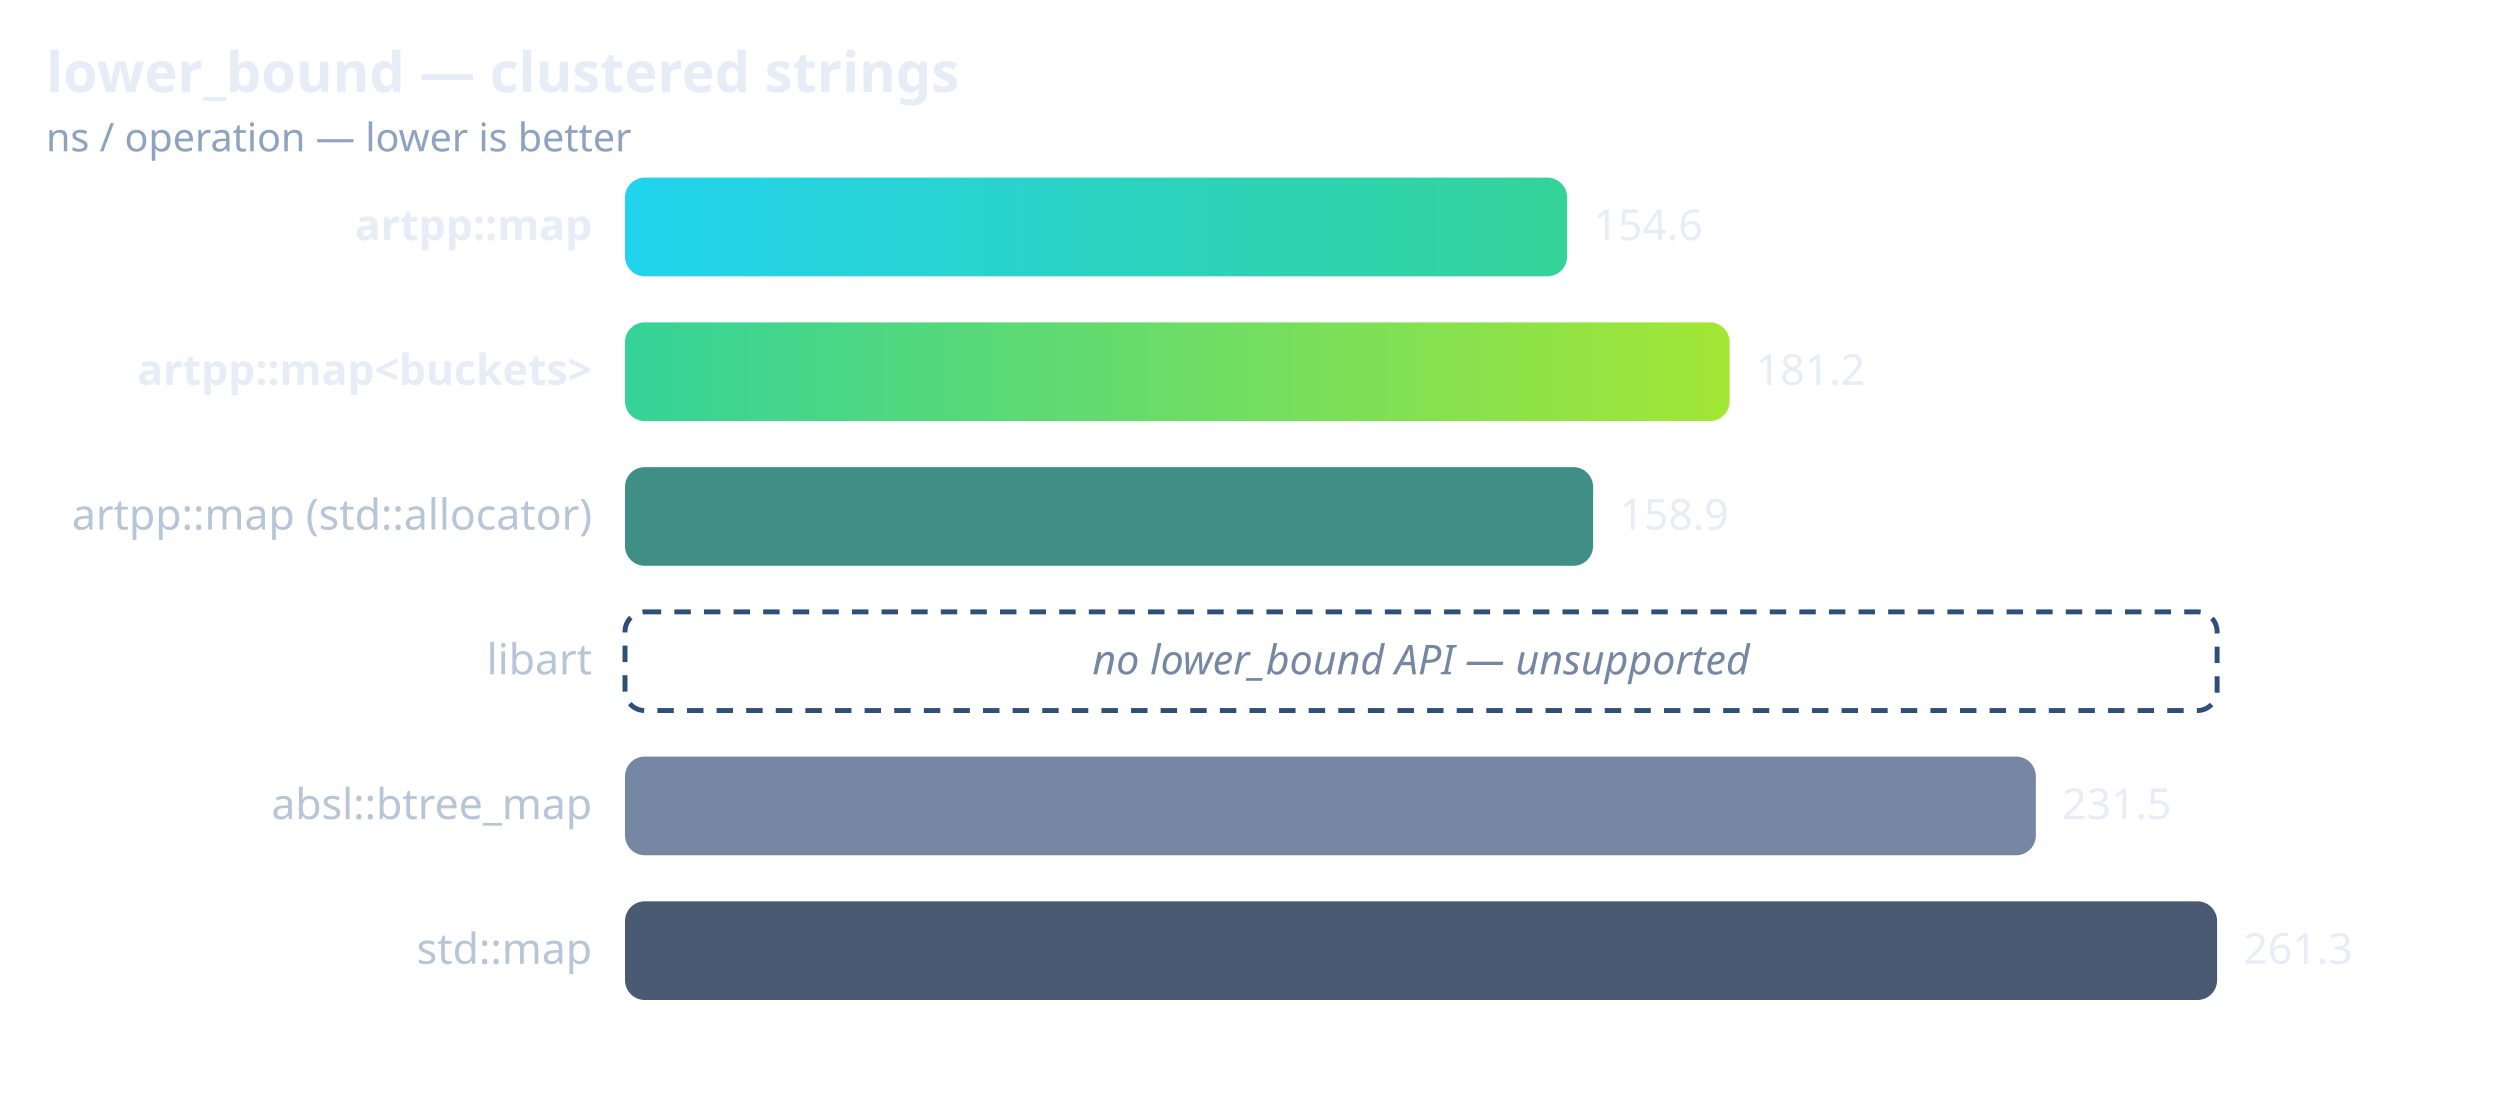
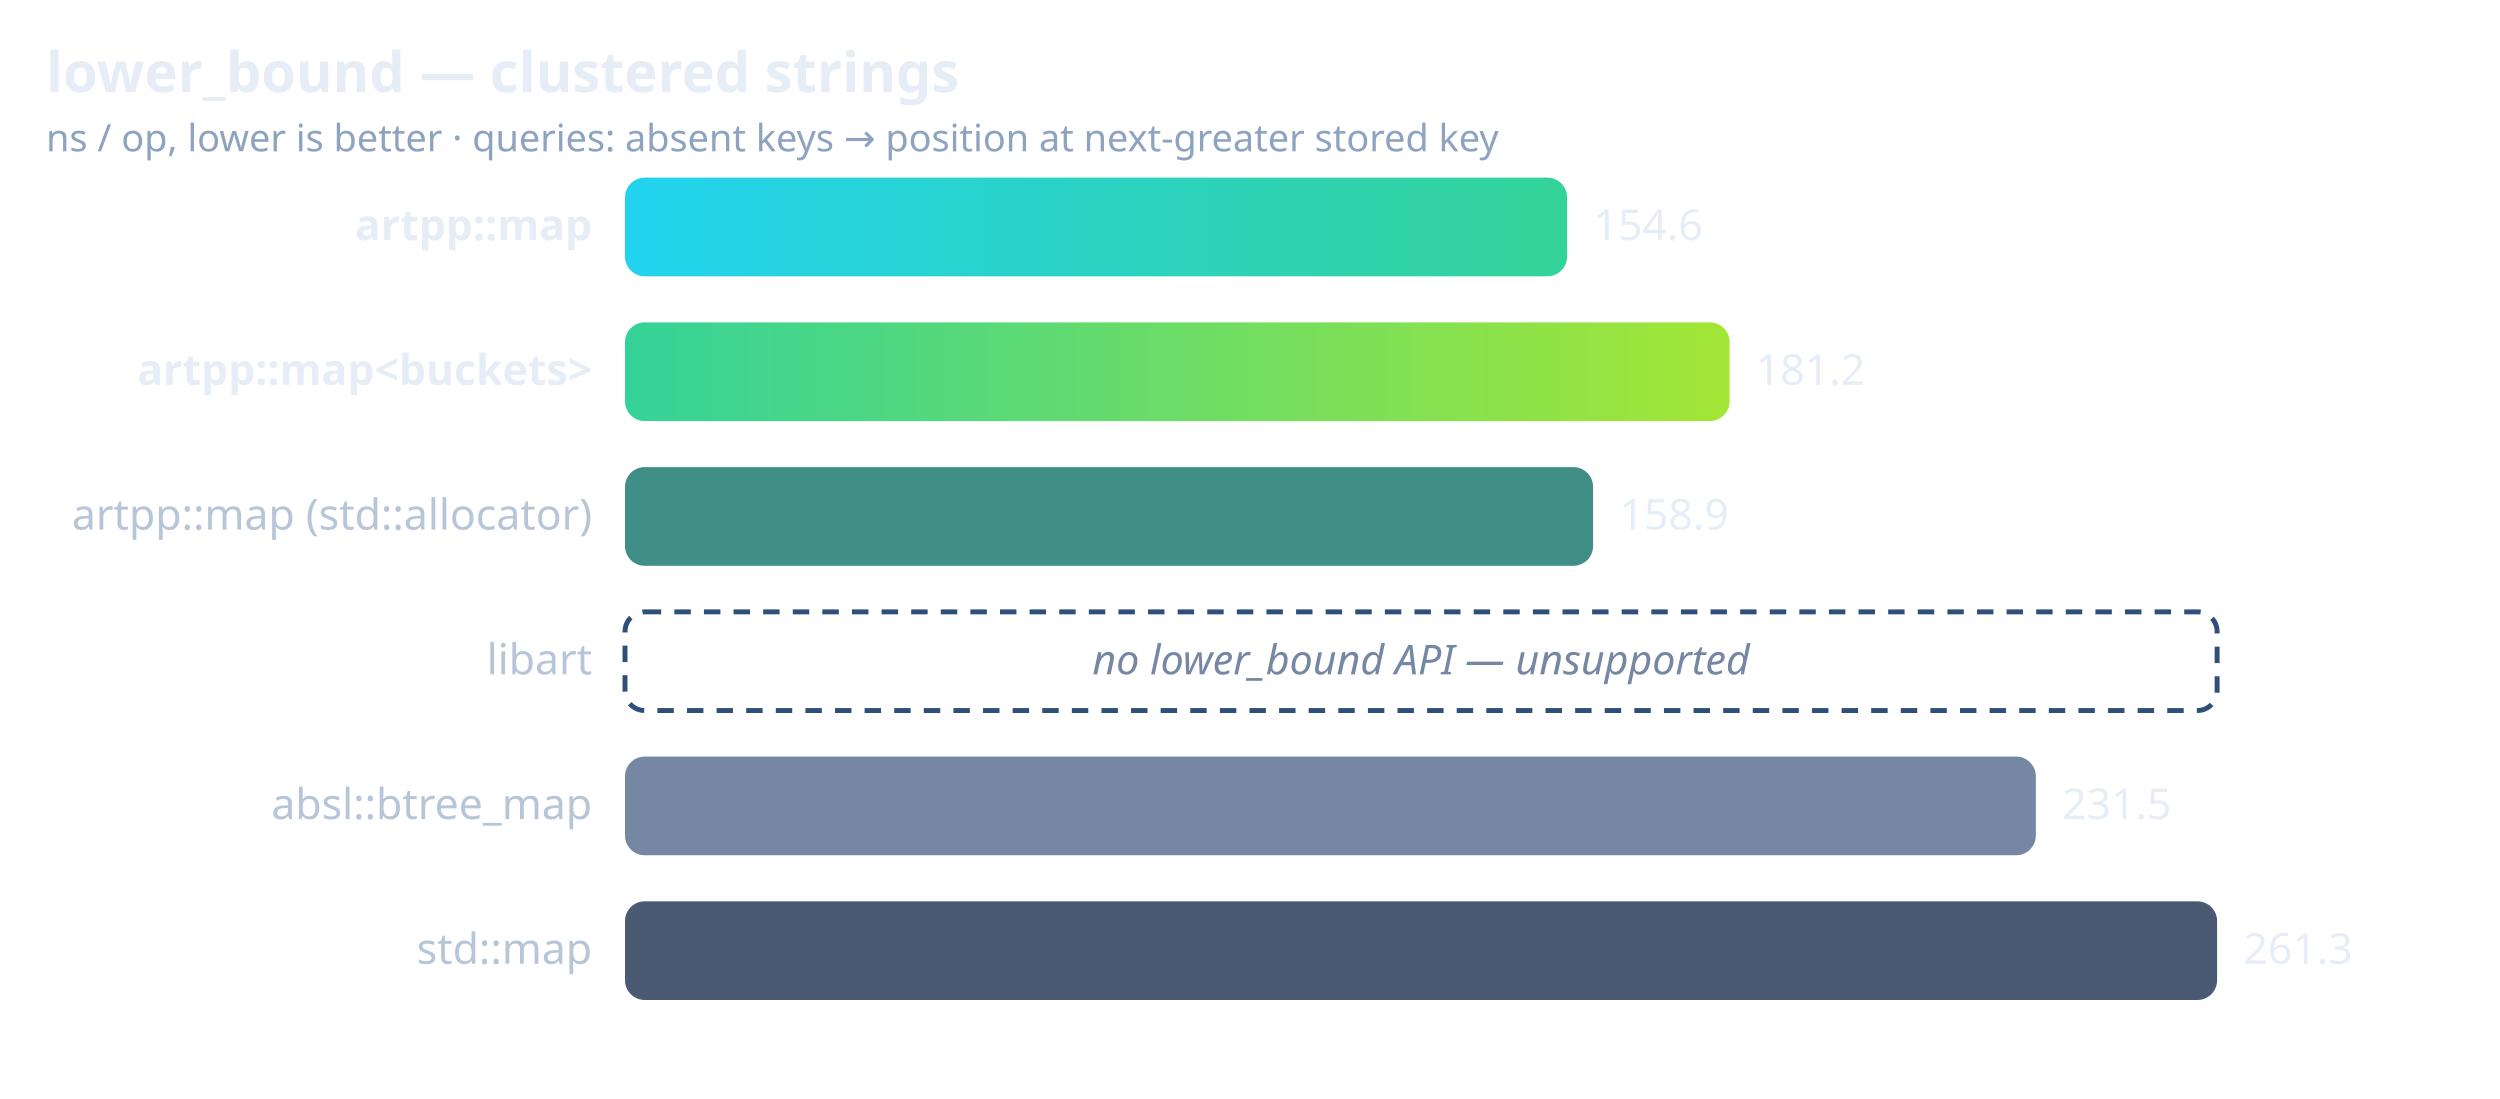
<svg xmlns="http://www.w3.org/2000/svg" viewBox="0 0 760 334" font-family="ui-sans-serif, system-ui, sans-serif" role="img" aria-label="lower_bound — clustered strings">
  <defs>
    <linearGradient id="hot" x1="0" y1="0" x2="1" y2="0">
      <stop offset="0" stop-color="#22d3ee" />
      <stop offset="1" stop-color="#34d399" />
    </linearGradient>
    <linearGradient id="hot2" x1="0" y1="0" x2="1" y2="0">
      <stop offset="0" stop-color="#34d399" />
      <stop offset="1" stop-color="#a3e635" />
    </linearGradient>
  </defs>
  <text x="14" y="28" font-size="17" font-weight="600" fill="#e6edf6">lower_bound — clustered strings</text>
-   <text x="14" y="46" font-size="12" fill="#8da3bf">ns / operation — lower is better</text>
+   <text x="14" y="46" font-size="11.5" fill="#8da3bf">ns / op, lower is better · queries: absent keys → position at next-greater stored key</text>
  <text x="180" y="73.0" font-size="13" font-weight="600" fill="#e6edf6" text-anchor="end">artpp::map</text>
  <rect x="190" y="54" width="286.4" height="30" rx="6" fill="url(#hot)" />
  <text x="484.424" y="73.0" font-size="13" fill="#e6edf6">154.6</text>
  <text x="180" y="117.0" font-size="13" font-weight="600" fill="#e6edf6" text-anchor="end">artpp::map&lt;buckets&gt;</text>
  <rect x="190" y="98" width="335.8" height="30" rx="6" fill="url(#hot2)" />
  <text x="533.777" y="117.0" font-size="13" fill="#e6edf6">181.2</text>
  <text x="180" y="161.0" font-size="13" font-weight="400" fill="#b7c5d8" text-anchor="end">artpp::map (std::allocator)</text>
  <rect x="190" y="142" width="294.3" height="30" rx="6" fill="#3f8f86" />
  <text x="492.316" y="161.0" font-size="13" fill="#e6edf6">158.9</text>
  <text x="180" y="205.0" font-size="13" font-weight="400" fill="#b7c5d8" text-anchor="end">libart</text>
  <rect x="190" y="186" width="484" height="30" rx="6" fill="none" stroke="#2e4f7a" stroke-width="1.5" stroke-dasharray="5 4" />
  <text x="432.0" y="205.0" font-size="12.5" fill="#7587a3" text-anchor="middle" font-style="italic">no lower_bound API — unsupported</text>
  <text x="180" y="249.0" font-size="13" font-weight="400" fill="#b7c5d8" text-anchor="end">absl::btree_map</text>
  <rect x="190" y="230" width="428.9" height="30" rx="6" fill="#7587a3" />
  <text x="626.886" y="249.0" font-size="13" fill="#e6edf6">231.5</text>
  <text x="180" y="293.0" font-size="13" font-weight="400" fill="#b7c5d8" text-anchor="end">std::map</text>
  <rect x="190" y="274" width="484.0" height="30" rx="6" fill="#4a5a73" />
  <text x="682.0" y="293.0" font-size="13" fill="#e6edf6">261.3</text>
</svg>
